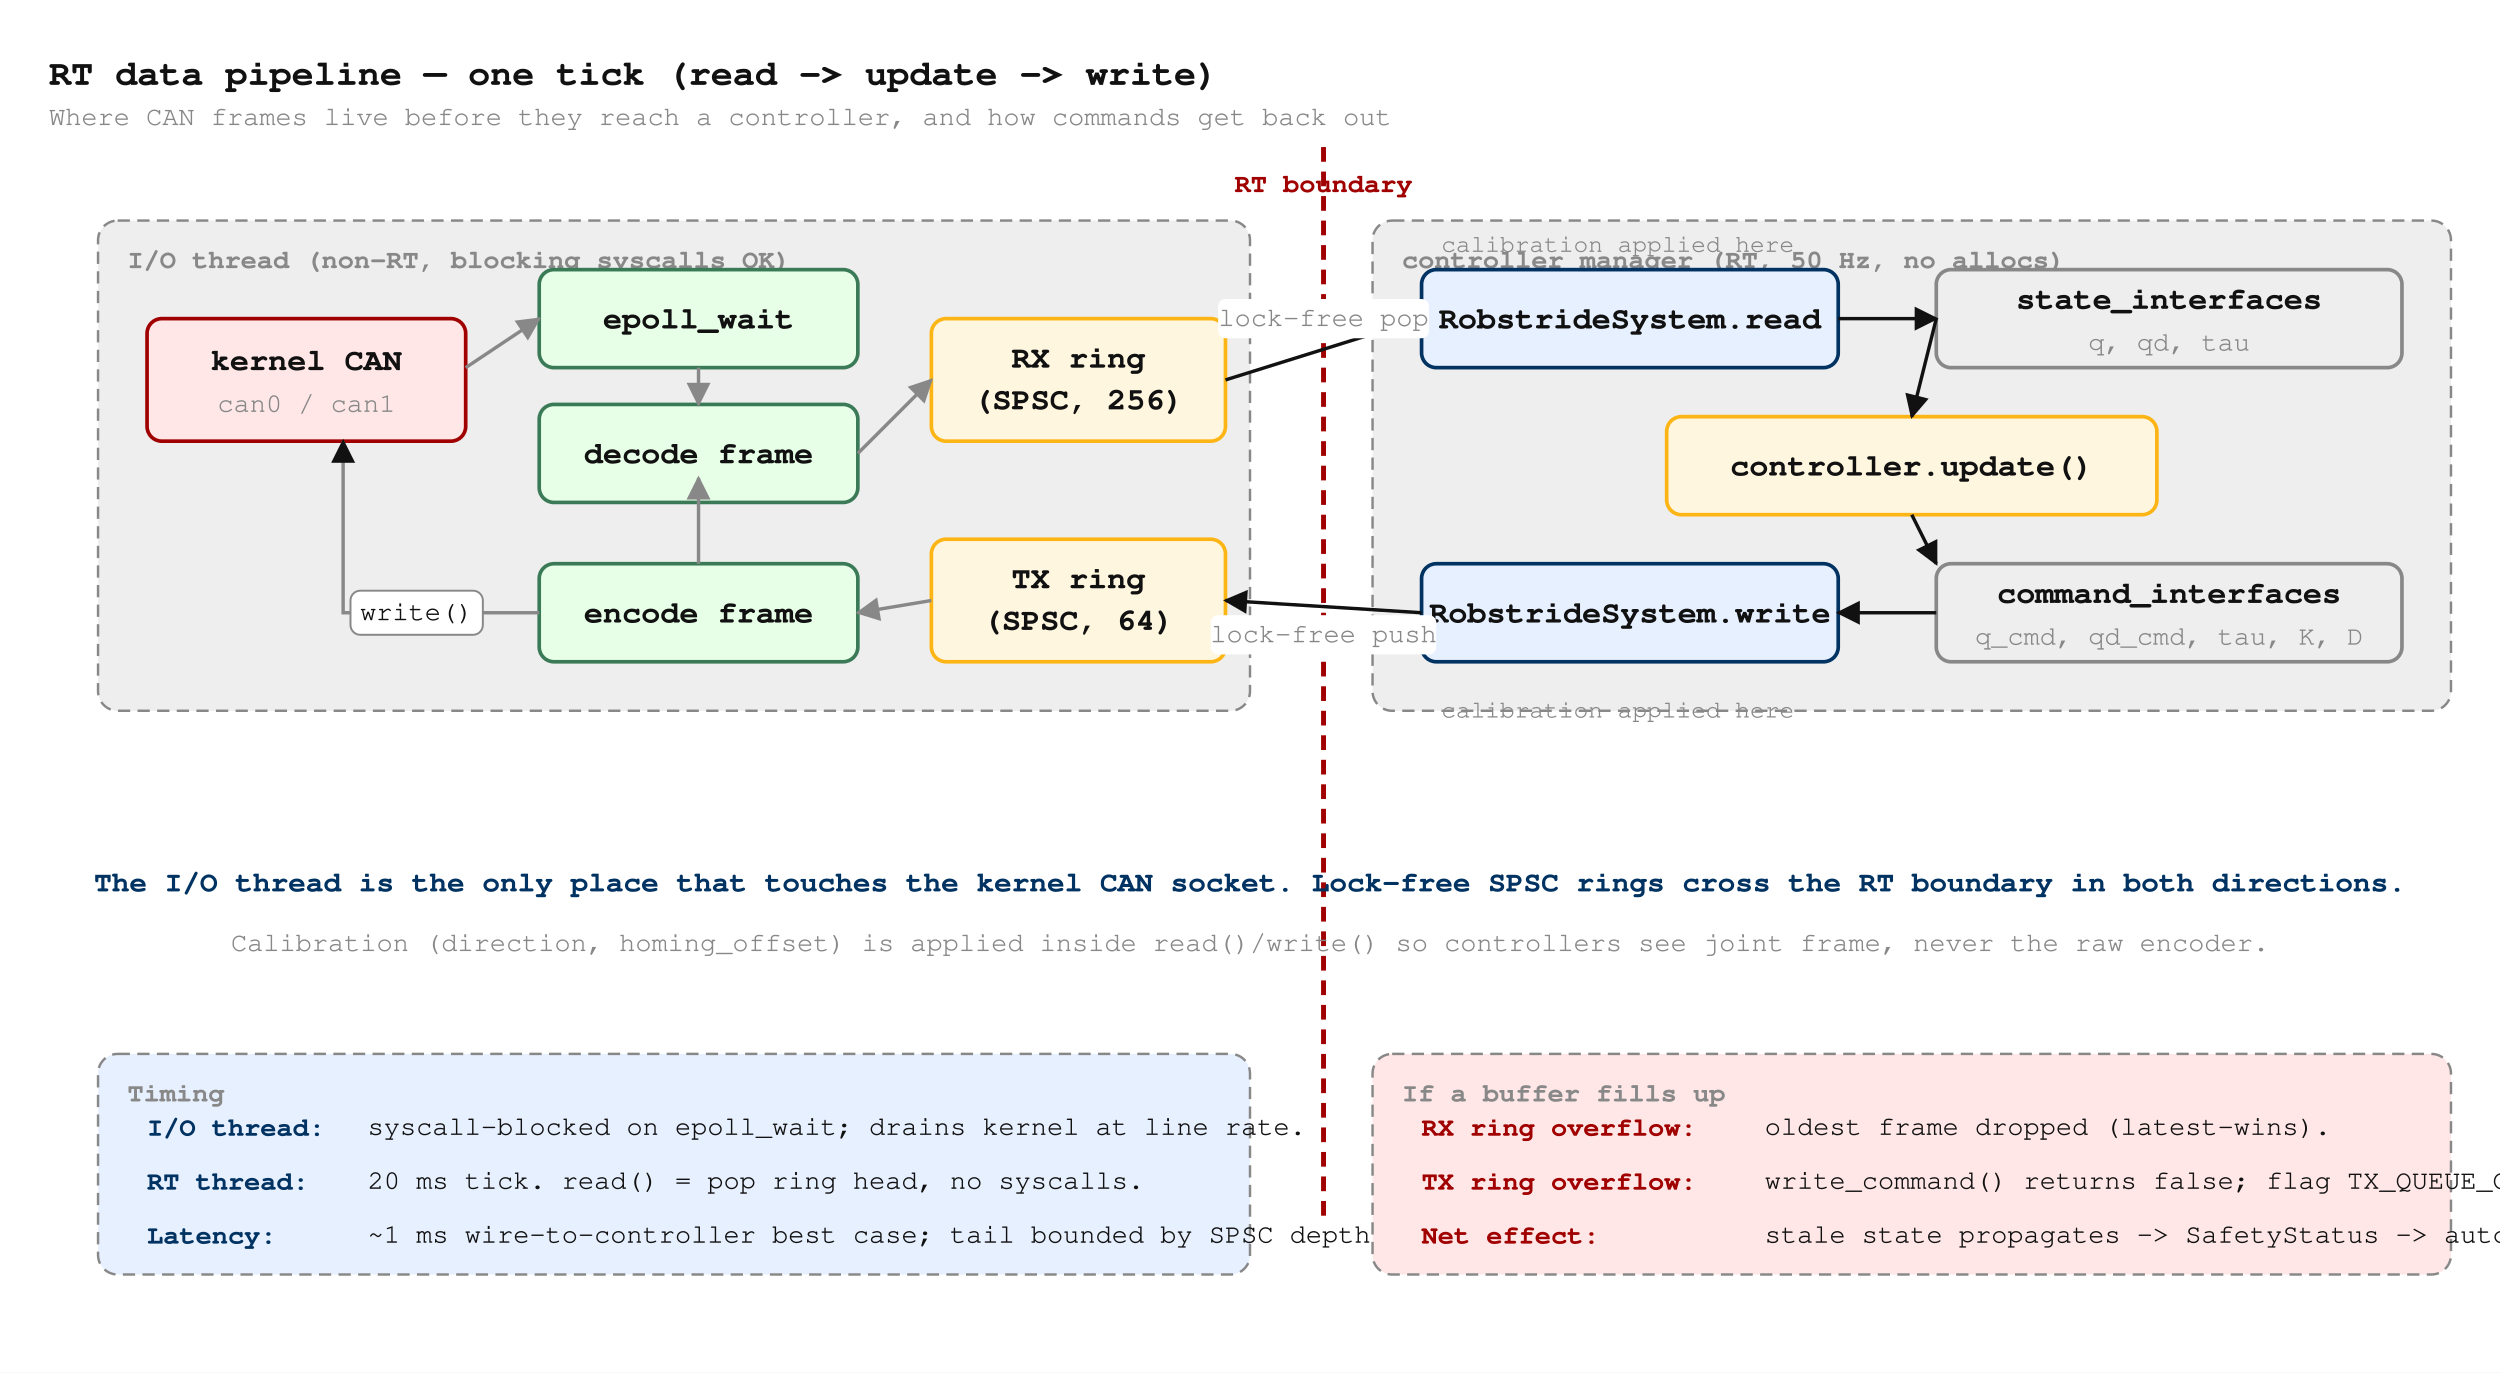
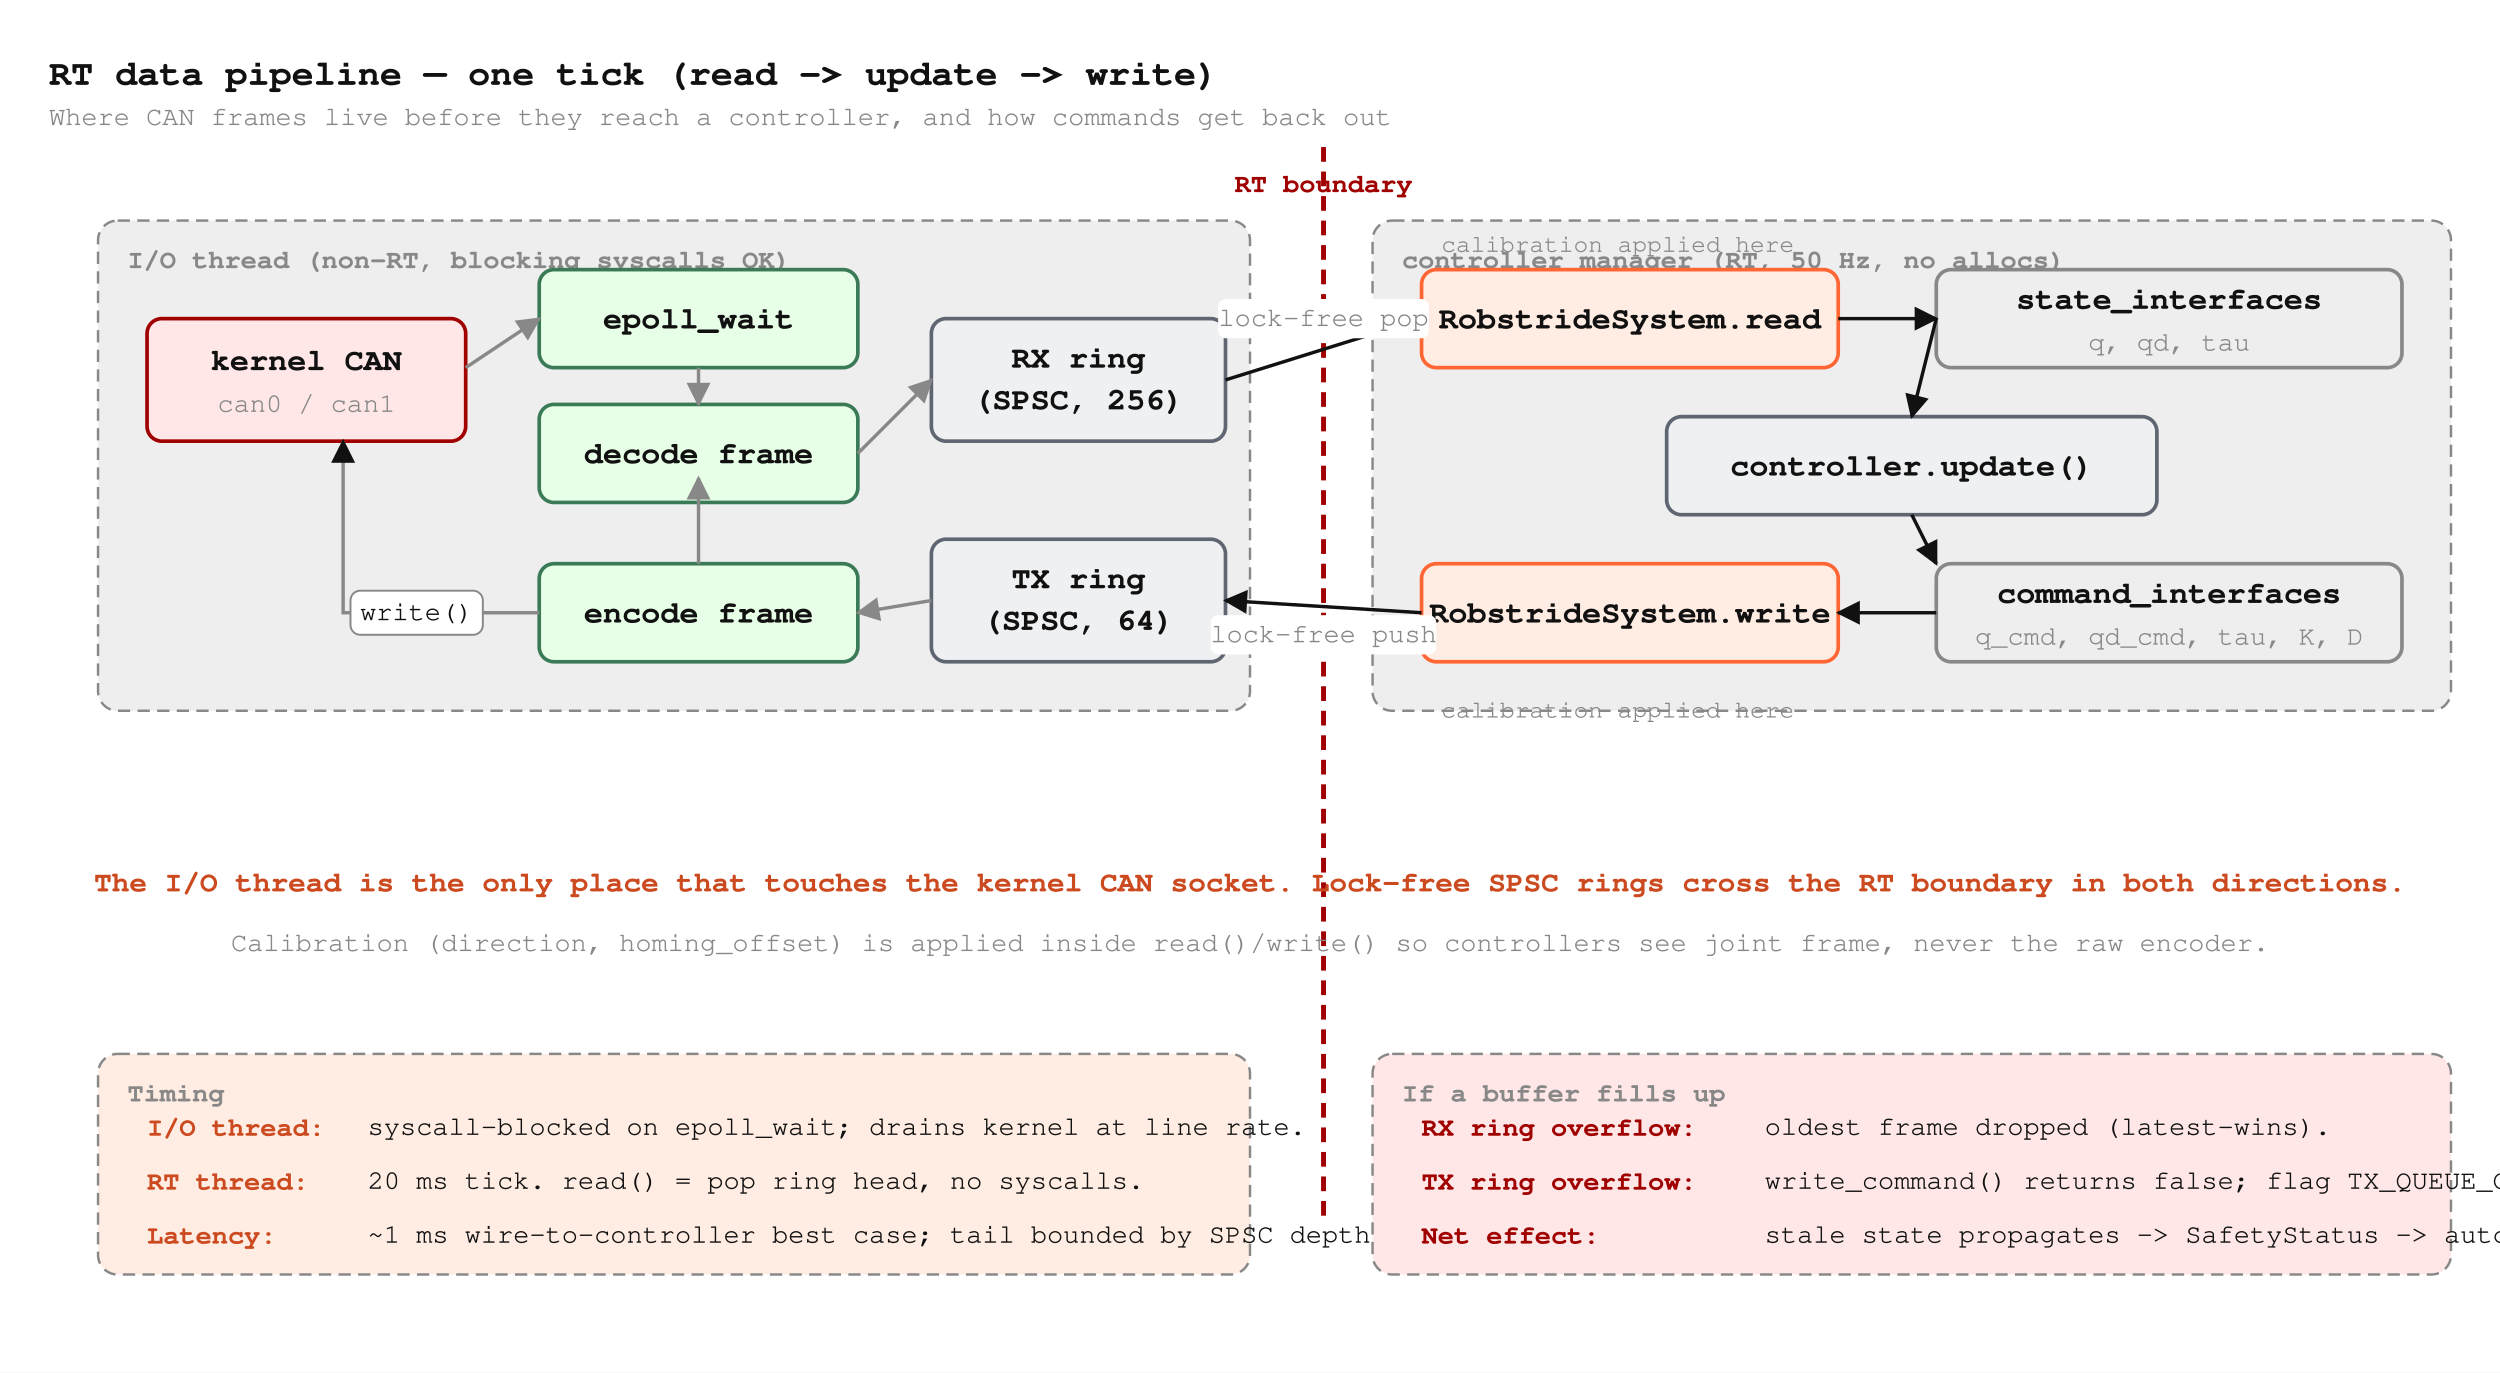
<svg xmlns="http://www.w3.org/2000/svg" viewBox="0 0 1020 560" width="1020" height="560" font-family="ui-monospace, Menlo, Consolas, Courier, monospace" font-size="13" fill="#111111" text-rendering="geometricPrecision">
  <defs>
    <marker id="arrow" viewBox="0 0 10 10" refX="9" refY="5" markerWidth="7" markerHeight="7" orient="auto-start-reverse">
      <path d="M 0 0 L 10 5 L 0 10 z" fill="#111111" />
    </marker>
    <marker id="arrow-grey" viewBox="0 0 10 10" refX="9" refY="5" markerWidth="7" markerHeight="7" orient="auto-start-reverse">
      <path d="M 0 0 L 10 5 L 0 10 z" fill="#888888" />
    </marker>
  </defs>
  <rect width="100%" height="100%" fill="white" />
  <text x="20" y="30" font-size="15" font-weight="700" text-anchor="start" fill="#111111" dominant-baseline="middle">RT data pipeline — one tick (read -&gt; update -&gt; write)</text>
  <text x="20" y="48" font-size="11" font-weight="400" text-anchor="start" fill="#888888" dominant-baseline="middle">Where CAN frames live before they reach a controller, and how commands get back out</text>
  <line x1="540" y1="60" x2="540" y2="500" stroke="#A00000" stroke-width="2" stroke-dasharray="6 4" />
  <text x="540" y="75" font-size="11" font-weight="600" text-anchor="middle" fill="#A00000" dominant-baseline="middle">RT boundary</text>
  <rect x="40" y="90" width="470" height="200" rx="8" ry="8" fill="#EEEEEE" stroke="#888888" stroke-width="1" stroke-dasharray="5 3" />
  <text x="52" y="106" font-size="11" font-weight="600" text-anchor="start" fill="#888888" dominant-baseline="middle">I/O thread (non-RT, blocking syscalls OK)</text>
  <rect x="60" y="130" width="130" height="50" rx="6" ry="6" fill="#FFE7E7" stroke="#A00000" stroke-width="1.5" />
  <text x="125" y="147" font-size="13" font-weight="600" text-anchor="middle" fill="#111111" dominant-baseline="middle">kernel CAN</text>
  <text x="125" y="165" font-size="11" font-weight="400" text-anchor="middle" fill="#888888" dominant-baseline="middle">can0 / can1</text>
  <rect x="220" y="110" width="130" height="40" rx="6" ry="6" fill="#E7FFE7" stroke="#3B7A57" stroke-width="1.5" />
  <text x="285" y="130" font-size="13" font-weight="600" text-anchor="middle" fill="#111111" dominant-baseline="middle">epoll_wait</text>
  <rect x="220" y="165" width="130" height="40" rx="6" ry="6" fill="#E7FFE7" stroke="#3B7A57" stroke-width="1.5" />
  <text x="285" y="185" font-size="13" font-weight="600" text-anchor="middle" fill="#111111" dominant-baseline="middle">decode frame</text>
  <rect x="220" y="230" width="130" height="40" rx="6" ry="6" fill="#E7FFE7" stroke="#3B7A57" stroke-width="1.5" />
  <text x="285" y="250" font-size="13" font-weight="600" text-anchor="middle" fill="#111111" dominant-baseline="middle">encode frame</text>
-   <rect x="380" y="130" width="120" height="50" rx="6" ry="6" fill="#FFF6DF" stroke="#FDB515" stroke-width="1.5" />
+   <rect x="380" y="130" width="120" height="50" rx="6" ry="6" fill="#eef0f2" stroke="#5f6671" stroke-width="1.5" />
  <text x="440" y="146" font-size="13" font-weight="600" text-anchor="middle" fill="#111111" dominant-baseline="middle">RX ring</text>
  <text x="440" y="163" font-size="13" font-weight="600" text-anchor="middle" fill="#111111" dominant-baseline="middle">(SPSC, 256)</text>
-   <rect x="380" y="220" width="120" height="50" rx="6" ry="6" fill="#FFF6DF" stroke="#FDB515" stroke-width="1.5" />
+   <rect x="380" y="220" width="120" height="50" rx="6" ry="6" fill="#eef0f2" stroke="#5f6671" stroke-width="1.5" />
  <text x="440" y="236" font-size="13" font-weight="600" text-anchor="middle" fill="#111111" dominant-baseline="middle">TX ring</text>
  <text x="440" y="253" font-size="13" font-weight="600" text-anchor="middle" fill="#111111" dominant-baseline="middle">(SPSC, 64)</text>
  <line x1="190" y1="150" x2="220" y2="130" stroke="#888888" stroke-width="1.4" marker-end="url(#arrow-grey)" />
  <line x1="285" y1="150" x2="285" y2="165" stroke="#888888" stroke-width="1.4" marker-end="url(#arrow-grey)" />
  <line x1="350" y1="185" x2="380" y2="155" stroke="#888888" stroke-width="1.4" marker-end="url(#arrow-grey)" />
  <line x1="380" y1="245" x2="350" y2="250" stroke="#888888" stroke-width="1.4" marker-end="url(#arrow-grey)" />
  <line x1="285" y1="230" x2="285" y2="195" stroke="#888888" stroke-width="1.4" marker-end="url(#arrow-grey)" />
  <polyline points="220,250 140,250 140,180" fill="none" stroke="#888888" stroke-width="1.4" marker-end="url(#arrow)" />
  <rect x="143" y="241" width="54" height="18" rx="4" ry="4" fill="white" stroke="#888888" stroke-width="0.8" />
  <text x="170" y="250" font-size="11" font-weight="400" text-anchor="middle" fill="#111111" dominant-baseline="middle">write()</text>
  <rect x="560" y="90" width="440" height="200" rx="8" ry="8" fill="#EEEEEE" stroke="#888888" stroke-width="1" stroke-dasharray="5 3" />
  <text x="572" y="106" font-size="11" font-weight="600" text-anchor="start" fill="#888888" dominant-baseline="middle">controller_manager (RT, 50 Hz, no allocs)</text>
-   <rect x="580" y="110" width="170" height="40" rx="6" ry="6" fill="#E7F0FF" stroke="#003262" stroke-width="1.5" />
+   <rect x="580" y="110" width="170" height="40" rx="6" ry="6" fill="#ffece2" stroke="#ff6633" stroke-width="1.5" />
  <text x="665" y="130" font-size="13" font-weight="600" text-anchor="middle" fill="#111111" dominant-baseline="middle">RobstrideSystem.read</text>
-   <rect x="580" y="230" width="170" height="40" rx="6" ry="6" fill="#E7F0FF" stroke="#003262" stroke-width="1.5" />
+   <rect x="580" y="230" width="170" height="40" rx="6" ry="6" fill="#ffece2" stroke="#ff6633" stroke-width="1.5" />
  <text x="665" y="250" font-size="13" font-weight="600" text-anchor="middle" fill="#111111" dominant-baseline="middle">RobstrideSystem.write</text>
  <rect x="790" y="110" width="190" height="40" rx="6" ry="6" fill="#EEEEEE" stroke="#888888" stroke-width="1.5" />
  <text x="885" y="122" font-size="13" font-weight="600" text-anchor="middle" fill="#111111" dominant-baseline="middle">state_interfaces</text>
  <text x="885" y="140" font-size="11" font-weight="400" text-anchor="middle" fill="#888888" dominant-baseline="middle">q, qd, tau</text>
  <rect x="790" y="230" width="190" height="40" rx="6" ry="6" fill="#EEEEEE" stroke="#888888" stroke-width="1.5" />
  <text x="885" y="242" font-size="13" font-weight="600" text-anchor="middle" fill="#111111" dominant-baseline="middle">command_interfaces</text>
  <text x="885" y="260" font-size="11" font-weight="400" text-anchor="middle" fill="#888888" dominant-baseline="middle">q_cmd, qd_cmd, tau, K, D</text>
-   <rect x="680" y="170" width="200" height="40" rx="6" ry="6" fill="#FFF6DF" stroke="#FDB515" stroke-width="1.5" />
+   <rect x="680" y="170" width="200" height="40" rx="6" ry="6" fill="#eef0f2" stroke="#5f6671" stroke-width="1.5" />
  <text x="780" y="190" font-size="13" font-weight="600" text-anchor="middle" fill="#111111" dominant-baseline="middle">controller.update()</text>
  <line x1="750" y1="130" x2="790" y2="130" stroke="#111111" stroke-width="1.4" marker-end="url(#arrow)" />
  <line x1="790" y1="130" x2="780" y2="170" stroke="#111111" stroke-width="1.4" marker-end="url(#arrow)" />
  <line x1="780" y1="210" x2="790" y2="230" stroke="#111111" stroke-width="1.4" marker-end="url(#arrow)" />
  <line x1="790" y1="250" x2="750" y2="250" stroke="#111111" stroke-width="1.4" marker-end="url(#arrow)" />
  <line x1="500" y1="155" x2="580" y2="130" stroke="#111111" stroke-width="1.4" marker-end="url(#arrow)" />
  <rect x="497" y="122" width="86" height="16" rx="3" ry="3" fill="white" stroke="none" />
  <text x="540" y="130" font-size="11" font-weight="400" text-anchor="middle" fill="#888888" dominant-baseline="middle">lock-free pop</text>
  <line x1="580" y1="250" x2="500" y2="245" stroke="#111111" stroke-width="1.4" marker-end="url(#arrow)" />
  <rect x="494" y="251" width="92" height="16" rx="3" ry="3" fill="white" stroke="none" />
  <text x="540" y="259" font-size="11" font-weight="400" text-anchor="middle" fill="#888888" dominant-baseline="middle">lock-free push</text>
  <text x="660" y="100" font-size="10" font-weight="400" text-anchor="middle" fill="#888888" dominant-baseline="middle">calibration applied here</text>
  <text x="660" y="290" font-size="10" font-weight="400" text-anchor="middle" fill="#888888" dominant-baseline="middle">calibration applied here</text>
-   <text x="510" y="360" font-size="12" font-weight="600" text-anchor="middle" fill="#003262" dominant-baseline="middle">The I/O thread is the only place that touches the kernel CAN socket. Lock-free SPSC rings cross the RT boundary in both directions.</text>
+   <text x="510" y="360" font-size="12" font-weight="600" text-anchor="middle" fill="#cc4a1f" dominant-baseline="middle">The I/O thread is the only place that touches the kernel CAN socket. Lock-free SPSC rings cross the RT boundary in both directions.</text>
  <text x="510" y="385" font-size="11" font-weight="400" text-anchor="middle" fill="#888888" dominant-baseline="middle">Calibration (direction, homing_offset) is applied inside read()/write() so controllers see joint frame, never the raw encoder.</text>
-   <rect x="40" y="430" width="470" height="90" rx="8" ry="8" fill="#E7F0FF" stroke="#888888" stroke-width="1" stroke-dasharray="5 3" />
+   <rect x="40" y="430" width="470" height="90" rx="8" ry="8" fill="#ffece2" stroke="#888888" stroke-width="1" stroke-dasharray="5 3" />
  <text x="52" y="446" font-size="11" font-weight="600" text-anchor="start" fill="#888888" dominant-baseline="middle">Timing</text>
-   <text x="60" y="460" font-size="11" font-weight="600" text-anchor="start" fill="#003262" dominant-baseline="middle">I/O thread:</text>
+   <text x="60" y="460" font-size="11" font-weight="600" text-anchor="start" fill="#cc4a1f" dominant-baseline="middle">I/O thread:</text>
  <text x="150" y="460" font-size="11" font-weight="400" text-anchor="start" fill="#111111" dominant-baseline="middle">syscall-blocked on epoll_wait; drains kernel at line rate.</text>
-   <text x="60" y="482" font-size="11" font-weight="600" text-anchor="start" fill="#003262" dominant-baseline="middle">RT thread:</text>
+   <text x="60" y="482" font-size="11" font-weight="600" text-anchor="start" fill="#cc4a1f" dominant-baseline="middle">RT thread:</text>
  <text x="150" y="482" font-size="11" font-weight="400" text-anchor="start" fill="#111111" dominant-baseline="middle">20 ms tick. read() = pop ring head, no syscalls.</text>
-   <text x="60" y="504" font-size="11" font-weight="600" text-anchor="start" fill="#003262" dominant-baseline="middle">Latency:</text>
+   <text x="60" y="504" font-size="11" font-weight="600" text-anchor="start" fill="#cc4a1f" dominant-baseline="middle">Latency:</text>
  <text x="150" y="504" font-size="11" font-weight="400" text-anchor="start" fill="#111111" dominant-baseline="middle">~1 ms wire-to-controller best case; tail bounded by SPSC depth.</text>
  <rect x="560" y="430" width="440" height="90" rx="8" ry="8" fill="#FFE7E7" stroke="#888888" stroke-width="1" stroke-dasharray="5 3" />
  <text x="572" y="446" font-size="11" font-weight="600" text-anchor="start" fill="#888888" dominant-baseline="middle">If a buffer fills up</text>
  <text x="580" y="460" font-size="11" font-weight="600" text-anchor="start" fill="#A00000" dominant-baseline="middle">RX ring overflow:</text>
  <text x="720" y="460" font-size="11" font-weight="400" text-anchor="start" fill="#111111" dominant-baseline="middle">oldest frame dropped (latest-wins).</text>
  <text x="580" y="482" font-size="11" font-weight="600" text-anchor="start" fill="#A00000" dominant-baseline="middle">TX ring overflow:</text>
  <text x="720" y="482" font-size="11" font-weight="400" text-anchor="start" fill="#111111" dominant-baseline="middle">write_command() returns false; flag TX_QUEUE_OVERRUN.</text>
  <text x="580" y="504" font-size="11" font-weight="600" text-anchor="start" fill="#A00000" dominant-baseline="middle">Net effect:</text>
  <text x="720" y="504" font-size="11" font-weight="400" text-anchor="start" fill="#111111" dominant-baseline="middle">stale state propagates -&gt; SafetyStatus -&gt; auto-DAMP.</text>
</svg>
